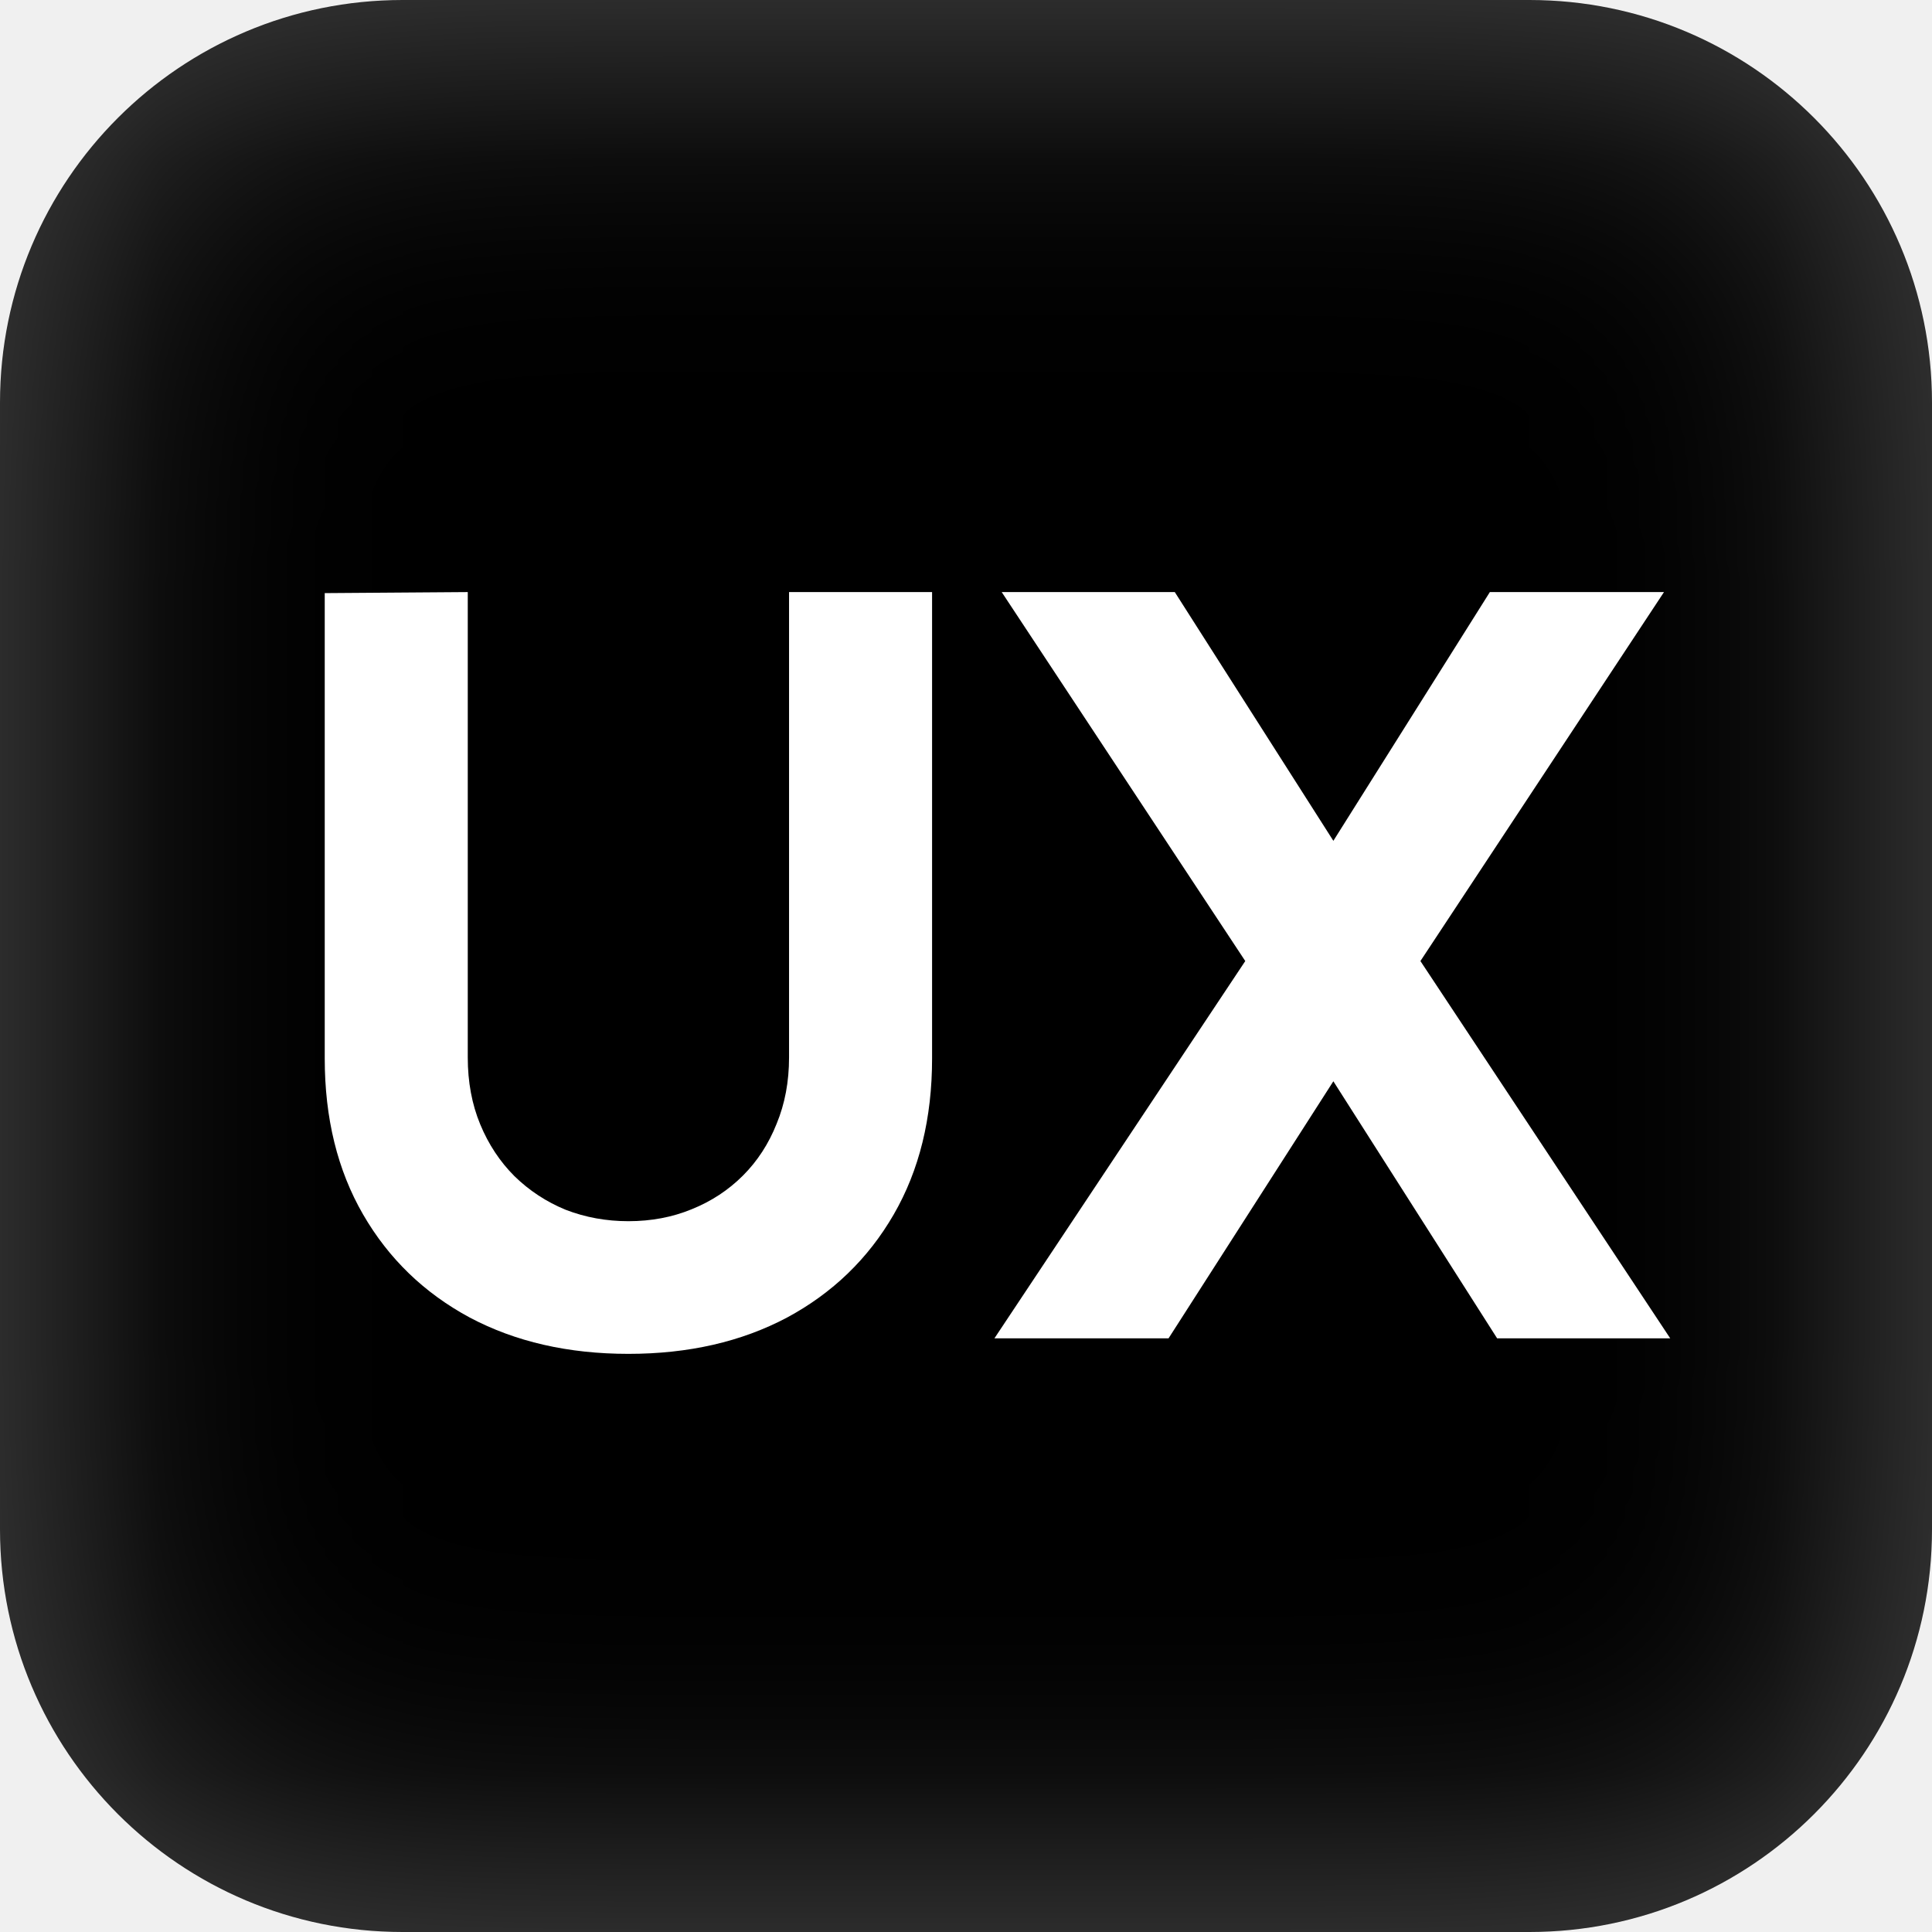
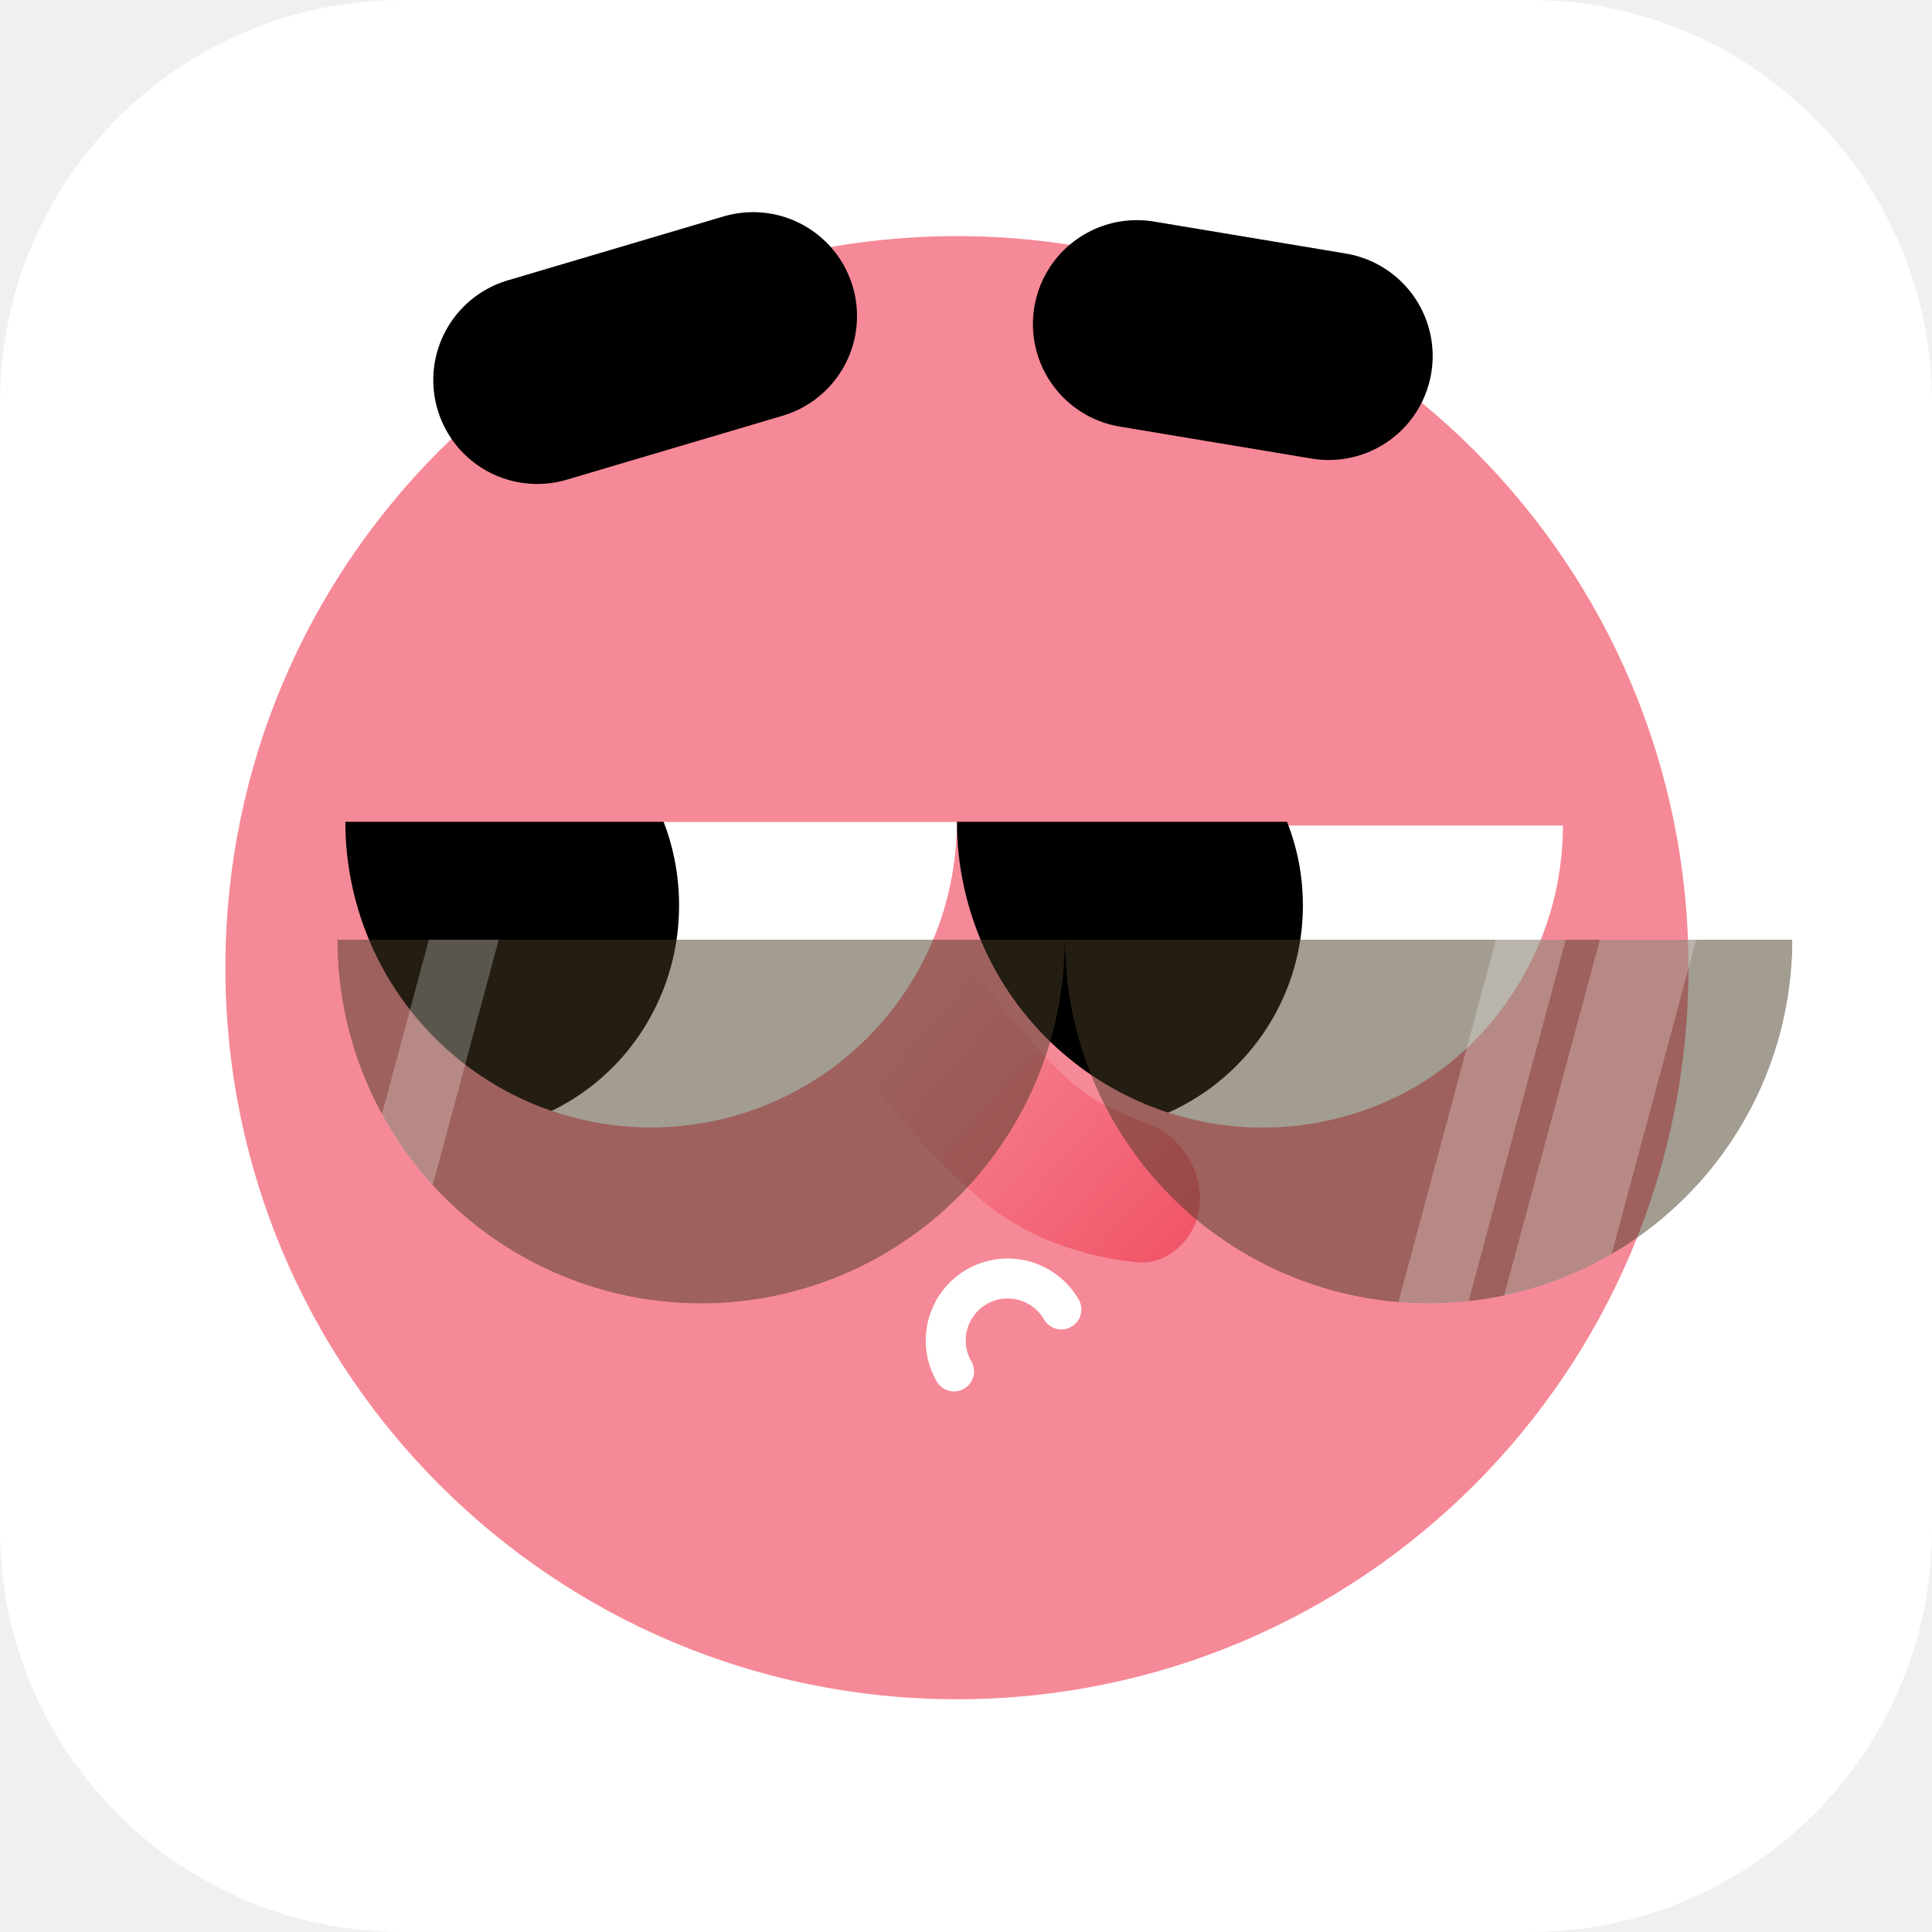
<svg xmlns="http://www.w3.org/2000/svg" width="192" height="192" viewBox="0 0 192 192" fill="none">
-   <g filter="url(#filter0_i_1380_14768)">
-     <rect width="192" height="192" rx="40" fill="black" />
-     <path d="M62.45 134.545C56.477 134.545 51.224 133.343 46.691 130.94C42.16 128.502 38.623 125.086 36.083 120.691C33.542 116.297 32.272 111.13 32.272 105.19V58.943L46.486 58.84V105.087C46.486 107.525 46.898 109.739 47.721 111.73C48.545 113.722 49.678 115.438 51.12 116.88C52.597 118.322 54.296 119.438 56.219 120.228C58.176 120.983 60.253 121.361 62.45 121.361C64.716 121.361 66.811 120.966 68.734 120.176C70.691 119.387 72.39 118.271 73.832 116.829C75.274 115.387 76.39 113.67 77.18 111.679C78.004 109.688 78.415 107.49 78.415 105.087V58.84H92.629V105.19C92.629 111.13 91.359 116.297 88.819 120.691C86.278 125.086 82.742 128.502 78.21 130.94C73.677 133.343 68.424 134.545 62.45 134.545ZM98.827 133L123.753 95.508L99.548 58.84H116.749L132.508 83.56L148.061 58.84H165.365L141.16 95.508L165.983 133H148.782L132.508 107.456L116.131 133H98.827Z" fill="white" />
+   <rect width="192" height="192" rx="40" fill="white" />
+   <circle cx="95.1" cy="96.168" r="72.701" fill="#F68997" />
+   <path d="M105.476 130.133C105.072 129.433 104.533 128.819 103.892 128.327C103.25 127.835 102.518 127.473 101.737 127.264C100.956 127.055 100.141 127.002 99.34 127.107C98.538 127.213 97.765 127.475 97.064 127.879C96.364 128.284 95.75 128.822 95.258 129.464C94.766 130.105 94.405 130.837 94.195 131.618C93.986 132.399 93.933 133.214 94.038 134.016C94.144 134.818 94.406 135.591 94.811 136.291" stroke="white" stroke-width="3.973" stroke-linecap="round" />
+   <path d="M94.85 93.387C94.85 93.387 101.317 103.432 107.165 108.132C108.907 109.532 111.351 110.671 113.893 111.576C118.781 113.315 121.048 119.641 117.593 123.511V123.511C116.42 124.824 114.762 125.613 113.01 125.442C109.401 125.09 102.89 123.806 97.483 119.21C91.767 114.351 87.038 108.131 87.038 108.131L94.85 93.387Z" fill="url(#paint0_linear_1387_14753)" />
+   <mask id="mask0_1387_14753" style="mask-type:alpha" maskUnits="userSpaceOnUse" x="95" y="81" width="61" height="32">
+     <path d="M95.102 81.668C95.102 85.659 95.888 89.611 97.415 93.298C98.942 96.985 101.181 100.336 104.003 103.158C106.825 105.98 110.176 108.218 113.863 109.746C117.55 111.273 121.502 112.059 125.493 112.059C129.484 112.059 133.436 111.273 137.124 109.746C140.811 108.218 144.161 105.98 146.983 103.158C149.805 100.336 152.044 96.985 153.571 93.298C155.099 89.611 155.885 85.659 155.885 81.668L125.493 81.668H95.102Z" fill="white" />
+   </mask>
+   <g mask="url(#mask0_1387_14753)">
+     <path d="M155.322 82.037C155.322 86.028 154.536 89.98 153.009 93.667C151.481 97.355 149.243 100.705 146.421 103.527C143.599 106.349 140.248 108.588 136.561 110.115C132.874 111.642 128.922 112.429 124.931 112.429C120.94 112.429 116.988 111.642 113.3 110.115C109.613 108.588 106.263 106.349 103.441 103.527C100.618 100.705 98.38 97.355 96.853 93.667C95.325 89.98 94.539 86.028 94.539 82.037L124.931 82.037H155.322Z" fill="white" />
+     <path d="M84.394 89.969C84.394 102.419 94.487 112.512 106.937 112.512C119.388 112.512 129.48 102.419 129.48 89.969C129.48 77.518 119.388 67.425 106.937 67.425C94.487 67.425 84.394 77.518 84.394 89.969Z" fill="black" />
+   </g>
+   <mask id="mask1_1387_14753" style="mask-type:alpha" maskUnits="userSpaceOnUse" x="34" y="81" width="62" height="32">
+     <path d="M34.32 81.667C34.32 89.728 37.522 97.458 43.222 103.157C48.921 108.857 56.652 112.059 64.712 112.059C72.772 112.059 80.502 108.857 86.202 103.157C91.902 97.458 95.103 89.728 95.103 81.667L64.712 81.667H34.32Z" fill="white" />
+   </mask>
+   <g mask="url(#mask1_1387_14753)">
+     <path d="M95.101 81.667C95.101 85.658 94.315 89.61 92.788 93.297C91.261 96.985 89.022 100.335 86.2 103.157C83.378 105.979 80.028 108.218 76.34 109.745C72.653 111.273 68.701 112.059 64.71 112.059C60.719 112.059 56.767 111.273 53.08 109.745C49.392 108.218 46.042 105.979 43.22 103.157C40.398 100.335 38.159 96.985 36.632 93.297C35.105 89.61 34.318 85.658 34.318 81.667L64.71 81.667H95.101Z" fill="white" />
+     <path d="M23.527 89.969C23.527 102.419 33.368 112.512 45.507 112.512C57.646 112.512 67.486 102.419 67.486 89.969C67.486 77.518 57.646 67.425 45.507 67.425C33.368 67.425 23.527 77.518 23.527 89.969Z" fill="black" />
+   </g>
+   <path d="M112.979 32.206L122.513 33.795L132.048 35.385" stroke="black" stroke-width="20.658" stroke-linecap="round" />
+   <path d="M53.387 37.768L74.84 31.412" stroke="black" stroke-width="20.658" stroke-linecap="round" />
+   <mask id="mask2_1387_14753" style="mask-type:alpha" maskUnits="userSpaceOnUse" x="33" y="93" width="146" height="37">
+     <path fill-rule="evenodd" clip-rule="evenodd" d="M103.074 107.223C104.89 102.837 105.826 98.135 105.826 93.388H69.674L33.522 93.388C33.522 98.135 34.457 102.837 36.273 107.223C38.09 111.609 40.753 115.594 44.11 118.951C47.467 122.308 51.453 124.971 55.839 126.788C60.225 128.605 64.926 129.54 69.674 129.54C74.421 129.54 79.122 128.605 83.508 126.788C87.894 124.971 91.88 122.308 95.237 118.951C98.594 115.594 101.257 111.609 103.074 107.223ZM175.378 107.223C177.195 102.837 178.13 98.135 178.13 93.388H141.978L105.826 93.388C105.826 98.135 106.761 102.837 108.578 107.223C110.394 111.609 113.057 115.594 116.414 118.951C119.771 122.308 123.757 124.971 128.143 126.788C132.529 128.605 137.23 129.54 141.978 129.54C146.725 129.54 151.426 128.605 155.812 126.788C160.199 124.971 164.184 122.308 167.541 118.951C170.898 115.594 173.561 111.609 175.378 107.223Z" fill="#473A24" />
+   </mask>
+   <g mask="url(#mask2_1387_14753)">
+     <path fill-rule="evenodd" clip-rule="evenodd" d="M103.074 107.223C104.89 102.837 105.826 98.135 105.826 93.388H69.674L33.522 93.388C33.522 98.135 34.457 102.837 36.273 107.223C38.09 111.609 40.753 115.594 44.11 118.951C47.467 122.308 51.453 124.971 55.839 126.788C60.225 128.605 64.926 129.54 69.674 129.54C74.421 129.54 79.122 128.605 83.508 126.788C87.894 124.971 91.88 122.308 95.237 118.951C98.594 115.594 101.257 111.609 103.074 107.223ZM175.378 107.223C177.195 102.837 178.13 98.135 178.13 93.388H141.978L105.826 93.388C105.826 98.135 106.761 102.837 108.578 107.223C110.394 111.609 113.057 115.594 116.414 118.951C119.771 122.308 123.757 124.971 128.143 126.788C132.529 128.605 137.23 129.54 141.978 129.54C146.725 129.54 151.426 128.605 155.812 126.788C160.199 124.971 164.184 122.308 167.541 118.951C170.898 115.594 173.561 111.609 175.378 107.223Z" fill="#473A24" fill-opacity="0.5" />
+     <rect x="160.703" y="87.031" width="9.244" height="46.084" transform="rotate(15.0552 160.703 87.0312)" fill="white" fill-opacity="0.25" />
+     <rect x="150.371" y="87.031" width="6.708" height="46.084" transform="rotate(15.0552 150.371 87.0312)" fill="white" fill-opacity="0.25" />
+     <rect x="43.902" y="88.62" width="6.708" height="46.084" transform="rotate(15.0552 43.9023 88.6199)" fill="white" fill-opacity="0.25" />
  </g>
  <defs>
-     <filter id="filter0_i_1380_14768" x="0" y="0" width="192" height="192" filterUnits="userSpaceOnUse" color-interpolation-filters="sRGB">
-       <feFlood flood-opacity="0" result="BackgroundImageFix" />
-       <feBlend mode="normal" in="SourceGraphic" in2="BackgroundImageFix" result="shape" />
-       <feColorMatrix in="SourceAlpha" type="matrix" values="0 0 0 0 0 0 0 0 0 0 0 0 0 0 0 0 0 0 127 0" result="hardAlpha" />
-       <feOffset />
-       <feGaussianBlur stdDeviation="16.75" />
-       <feComposite in2="hardAlpha" operator="arithmetic" k2="-1" k3="1" />
-       <feColorMatrix type="matrix" values="0 0 0 0 1 0 0 0 0 1 0 0 0 0 1 0 0 0 0.25 0" />
-       <feBlend mode="normal" in2="shape" result="effect1_innerShadow_1380_14768" />
-     </filter>
+     <linearGradient id="paint0_linear_1387_14753" x1="119.218" y1="125.318" x2="90.615" y2="100.289" gradientUnits="userSpaceOnUse">
+       <stop stop-color="#F05265" />
+       <stop offset="1" stop-color="#F68997" />
+     </linearGradient>
  </defs>
</svg>
